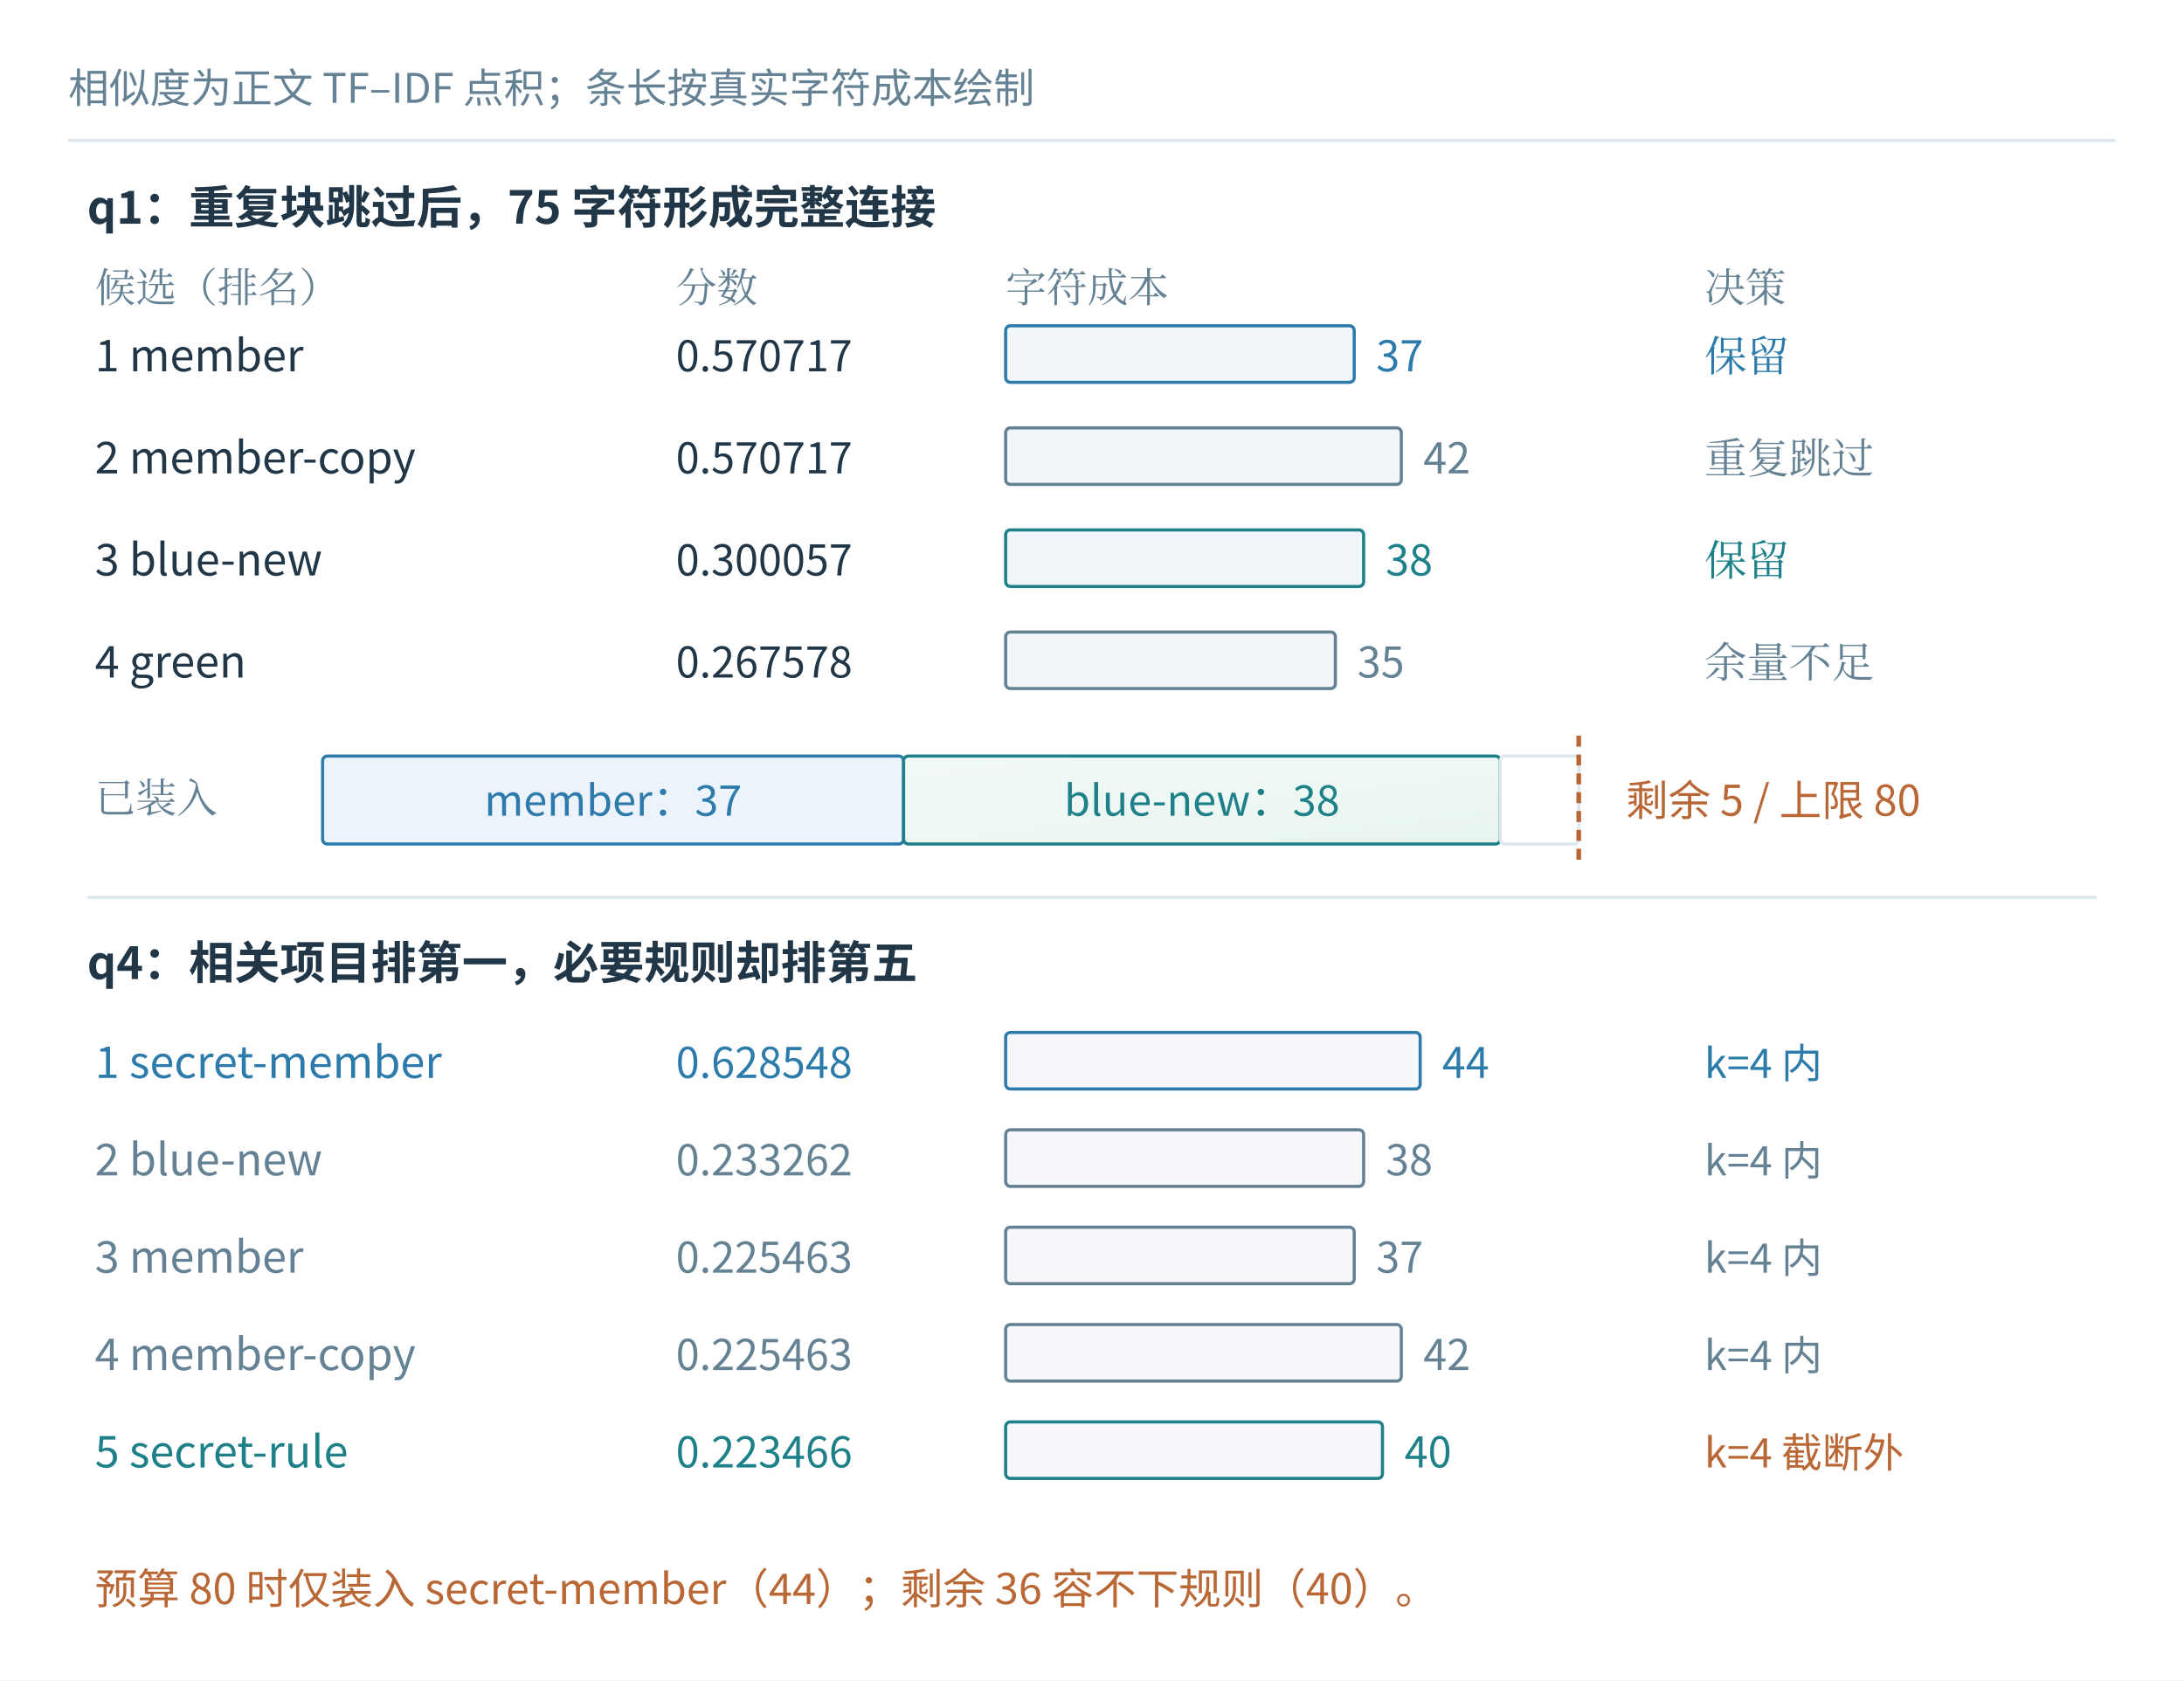
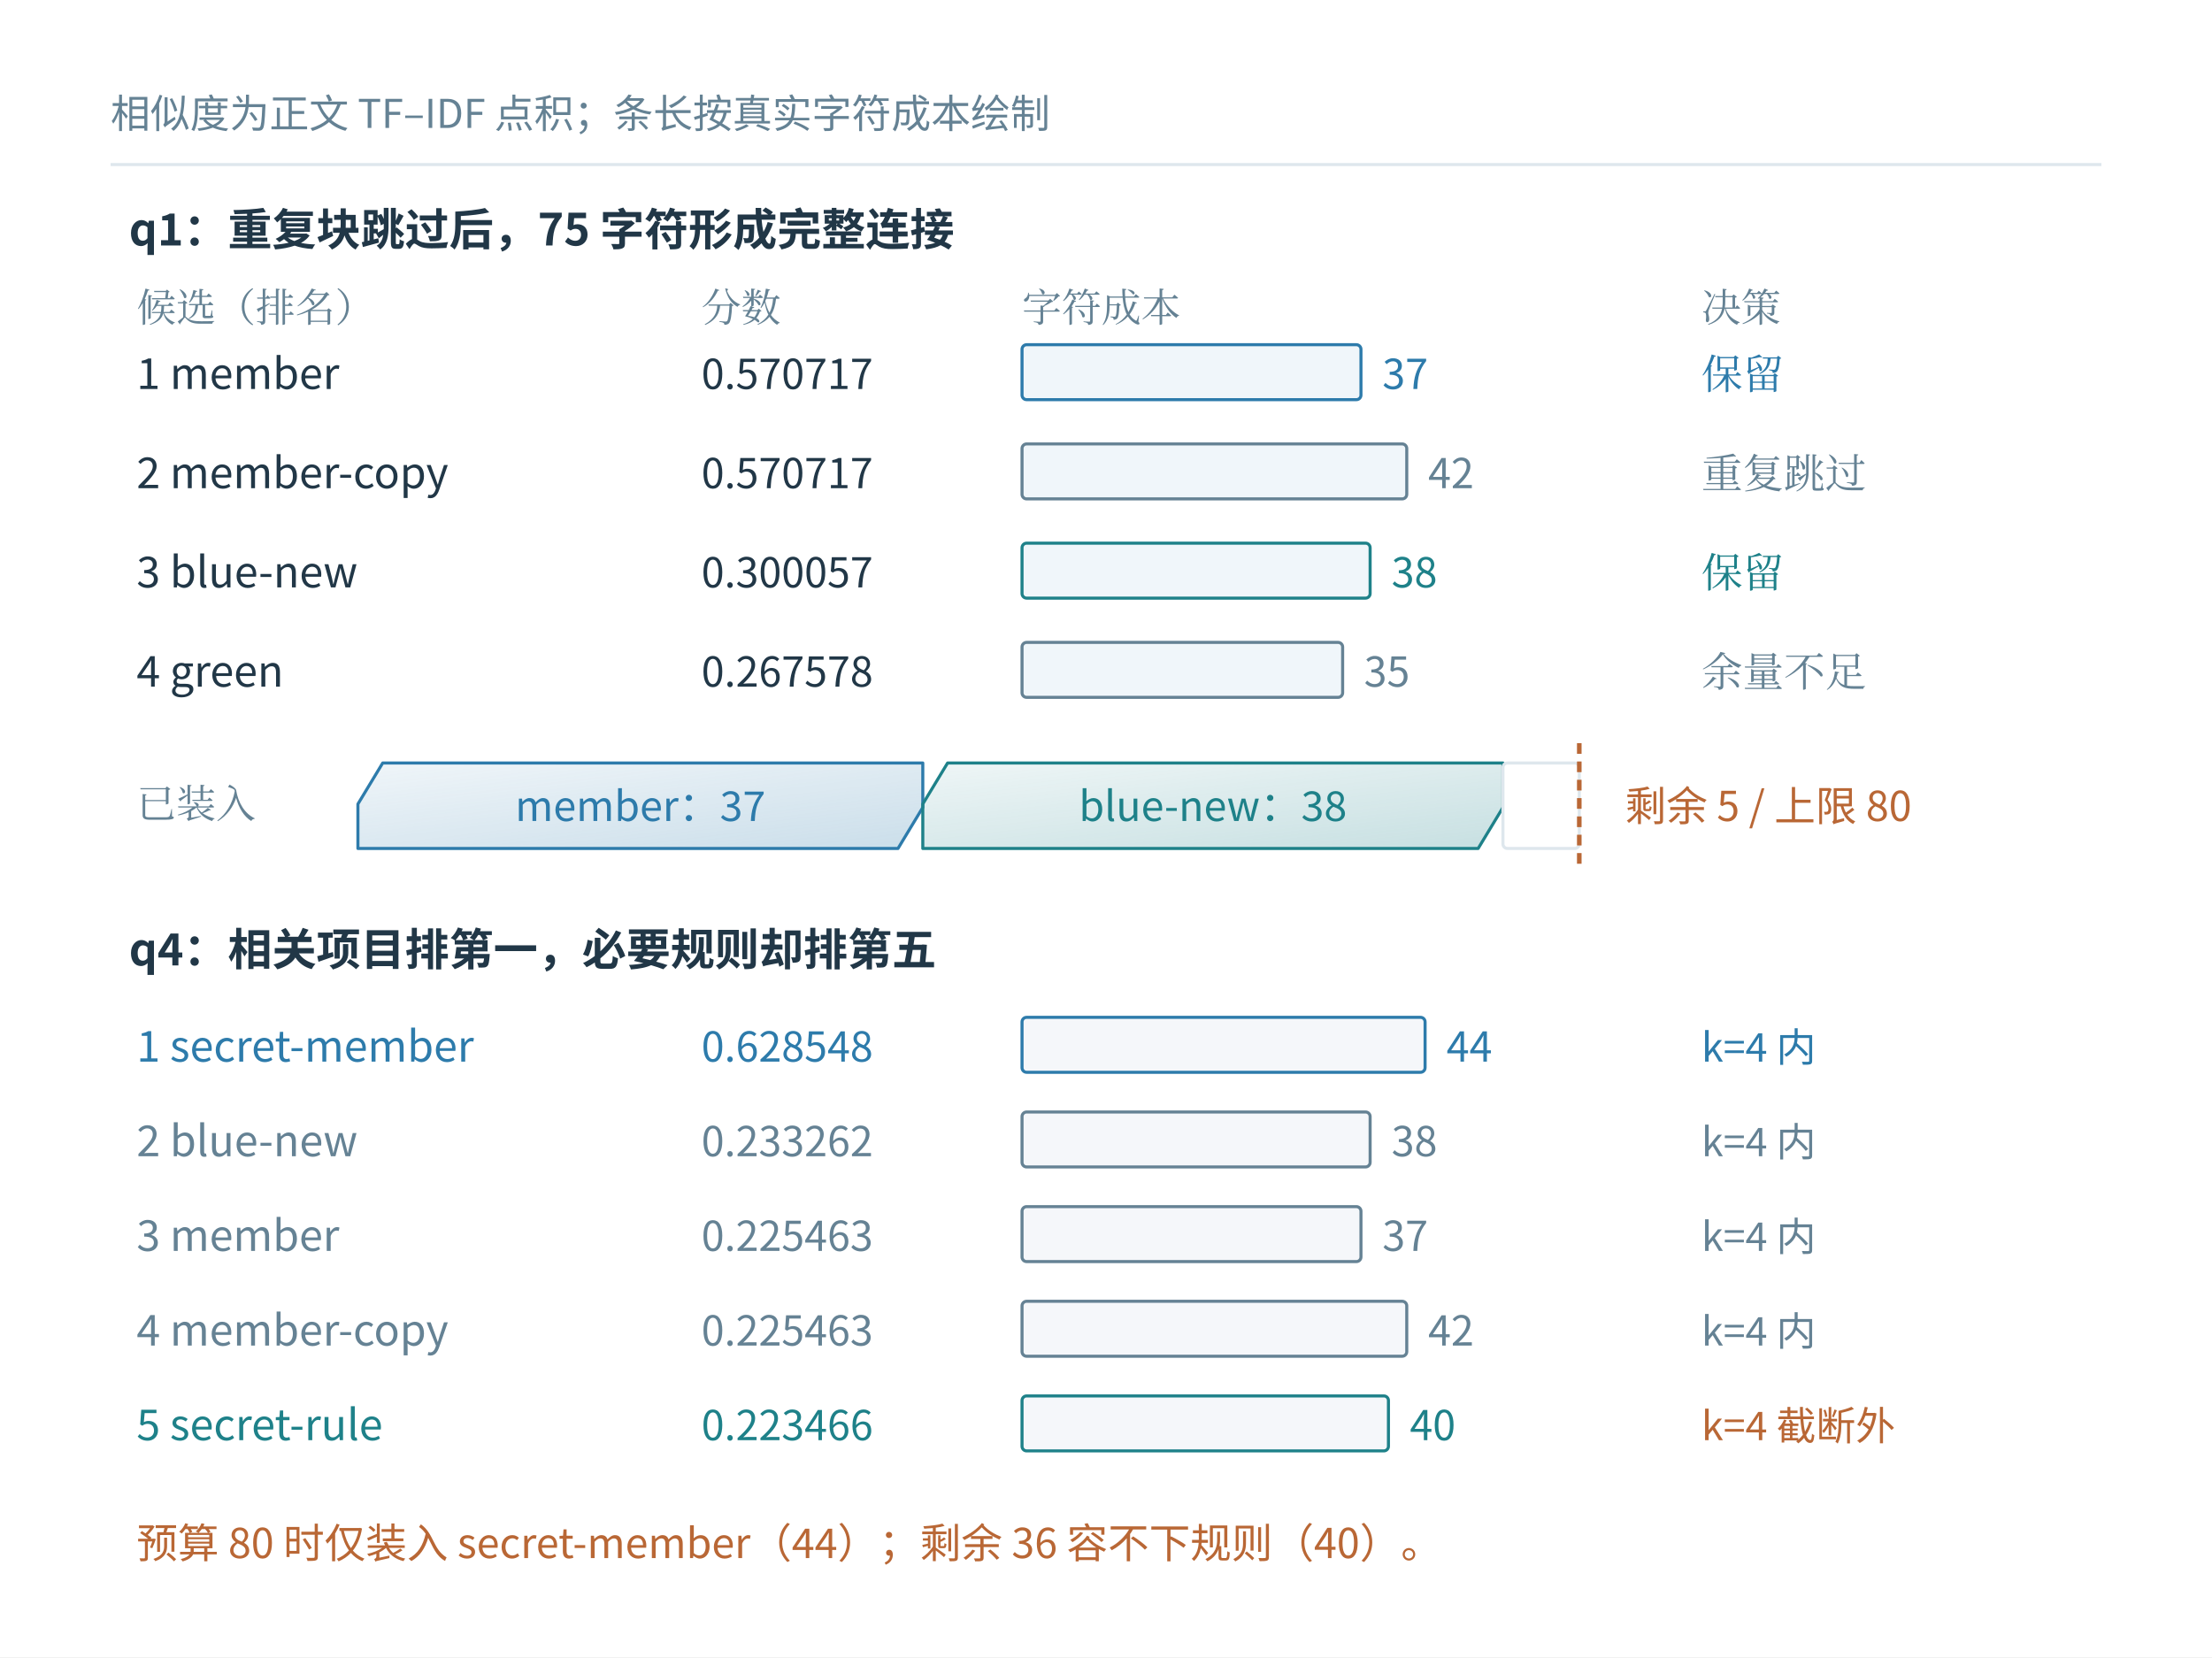
- <svg xmlns="http://www.w3.org/2000/svg" width="1390.92" height="1069.92" viewBox="4.54 38.54 1390.92 1069.92" role="img" aria-labelledby="plate-title">
+ <svg xmlns="http://www.w3.org/2000/svg" xmlns:xlink="http://www.w3.org/1999/xlink" role="img" aria-labelledby="plate-caption" viewBox="0 0 1360 1019" width="1360" height="1019">
  <defs>
-     <linearGradient id="edition-wash-1" x1="0%" y1="0%" x2="82%" y2="100%">
-       <stop offset="0%" stop-color="#f2f9f7" />
-       <stop offset="100%" stop-color="#e9f5f1" />
+     <linearGradient id="scientific-plane-2d7bab" x1="7%" y1="0%" x2="87%" y2="100%">
+       <stop offset="0%" stop-color="#2d7bab" stop-opacity=".08" />
+       <stop offset="100%" stop-color="#2d7bab" stop-opacity=".24" />
    </linearGradient>
+     <linearGradient id="scientific-plane-1e8189" x1="7%" y1="0%" x2="87%" y2="100%">
+       <stop offset="0%" stop-color="#1e8189" stop-opacity=".08" />
+       <stop offset="100%" stop-color="#1e8189" stop-opacity=".24" />
+     </linearGradient>
+     <clipPath id="plate-view-0">
+       <rect x="4.54" y="75.858" width="1390.92" height="536.785" />
+     </clipPath>
+     <clipPath id="plate-view-1">
+       <rect x="4.54" y="612.643" width="1390.92" height="396.871" />
+     </clipPath>
+     <clipPath id="plate-view-2">
+       <rect x="4.54" y="1009.514" width="1390.92" height="59.453" />
+     </clipPath>
+     <g id="plate-scene">
+       <defs>
+         <linearGradient id="edition-wash-1" x1="0%" y1="0%" x2="82%" y2="100%">
+           <stop offset="0%" stop-color="#f2f9f7" />
+           <stop offset="100%" stop-color="#e9f5f1" />
+         </linearGradient>
+       </defs>
+       <rect id="edition-paper" x="4.54" y="38.54" width="1390.92" height="1069.92" fill="#ffffff" />
+       <svg id="edition-view" x="30" y="64" width="1340" height="1019" viewBox="30 64 1340 1019" overflow="hidden">
+         <rect x="30" y="64" width="1340" height="1019" fill="#ffffff" />
+         <rect width="1400" height="1090" fill="#ffffff" />
+         <g font-family="Microsoft YaHei, Noto Sans CJK SC, sans-serif">
+           <text x="48" y="104" font-size="26" fill="#658294" text-anchor="start" font-weight="normal">相似度为正文 TF–IDF 点积；条长按真实字符成本绘制</text>
+           <line x1="48" y1="128" x2="1352" y2="128" stroke="#dee7ed" stroke-width="2" />
+           <text x="60" y="181" font-size="29" fill="#213747" text-anchor="start" font-weight="bold">q1：重复块跳过后，75 字符形成完整连接</text>
+           <text x="65" y="231" font-size="26" fill="#658294" text-anchor="start" font-weight="normal" font-family="SimSun, Noto Serif CJK SC, STSong, Microsoft YaHei, serif">候选（排名）</text>
+           <text x="435" y="231" font-size="26" fill="#658294" text-anchor="start" font-weight="normal" font-family="SimSun, Noto Serif CJK SC, STSong, Microsoft YaHei, serif">分数</text>
+           <text x="645" y="231" font-size="26" fill="#658294" text-anchor="start" font-weight="normal" font-family="SimSun, Noto Serif CJK SC, STSong, Microsoft YaHei, serif">字符成本</text>
+           <text x="1090" y="231" font-size="26" fill="#658294" text-anchor="start" font-weight="normal" font-family="SimSun, Noto Serif CJK SC, STSong, Microsoft YaHei, serif">决策</text>
+           <text x="65" y="275" font-size="28" fill="#213747" text-anchor="start" font-weight="normal">1  member</text>
+           <text x="435" y="275" font-size="27" fill="#213747" text-anchor="start" font-weight="normal">0.570717</text>
+           <rect x="645" y="246" width="222" height="36" rx="3" fill="#f0f6fa" stroke="#2d7bab" stroke-width="2" />
+           <text x="881" y="275" font-size="27" fill="#2d7bab" text-anchor="start" font-weight="normal">37</text>
+           <text x="1090" y="275" font-size="27" fill="#2d7bab" text-anchor="start" font-weight="normal" font-family="SimSun, Noto Serif CJK SC, STSong, Microsoft YaHei, serif">保留</text>
+           <text x="65" y="340" font-size="28" fill="#213747" text-anchor="start" font-weight="normal">2  member-copy</text>
+           <text x="435" y="340" font-size="27" fill="#213747" text-anchor="start" font-weight="normal">0.570717</text>
+           <rect x="645" y="311" width="252" height="36" rx="3" fill="#f0f6fa" stroke="#658294" stroke-width="2" />
+           <text x="911" y="340" font-size="27" fill="#658294" text-anchor="start" font-weight="normal">42</text>
+           <text x="1090" y="340" font-size="27" fill="#658294" text-anchor="start" font-weight="normal" font-family="SimSun, Noto Serif CJK SC, STSong, Microsoft YaHei, serif">重复跳过</text>
+           <text x="65" y="405" font-size="28" fill="#213747" text-anchor="start" font-weight="normal">3  blue-new</text>
+           <text x="435" y="405" font-size="27" fill="#213747" text-anchor="start" font-weight="normal">0.300057</text>
+           <rect x="645" y="376" width="228" height="36" rx="3" fill="#f0f6fa" stroke="#1e8189" stroke-width="2" />
+           <text x="887" y="405" font-size="27" fill="#1e8189" text-anchor="start" font-weight="normal">38</text>
+           <text x="1090" y="405" font-size="27" fill="#1e8189" text-anchor="start" font-weight="normal" font-family="SimSun, Noto Serif CJK SC, STSong, Microsoft YaHei, serif">保留</text>
+           <text x="65" y="470" font-size="28" fill="#213747" text-anchor="start" font-weight="normal">4  green</text>
+           <text x="435" y="470" font-size="27" fill="#213747" text-anchor="start" font-weight="normal">0.267578</text>
+           <rect x="645" y="441" width="210" height="36" rx="3" fill="#f0f6fa" stroke="#658294" stroke-width="2" />
+           <text x="869" y="470" font-size="27" fill="#658294" text-anchor="start" font-weight="normal">35</text>
+           <text x="1090" y="470" font-size="27" fill="#658294" text-anchor="start" font-weight="normal" font-family="SimSun, Noto Serif CJK SC, STSong, Microsoft YaHei, serif">余量不足</text>
+           <text x="65" y="556" font-size="26" fill="#658294" text-anchor="start" font-weight="normal" font-family="SimSun, Noto Serif CJK SC, STSong, Microsoft YaHei, serif">已装入</text>
+           <polygon fill="url(#scientific-plane-2d7bab)" stroke="#2d7bab" stroke-width="2" points="226.24,520 580,520 580,549.12 563.76,576 210,576 210,546.88" stroke-linejoin="round" />
+           <text x="395" y="558" font-size="27" fill="#2d7bab" text-anchor="middle" font-weight="normal">member：37</text>
+           <polygon fill="url(#scientific-plane-1e8189)" stroke="#1e8189" stroke-width="2" points="596.24,520 960,520 960,549.12 943.76,576 580,576 580,546.88" stroke-linejoin="round" />
+           <text x="770" y="558" font-size="27" fill="#1e8189" text-anchor="middle" font-weight="normal">blue-new：38</text>
+           <rect x="960" y="520" width="50" height="56" rx="3" fill="#ffffff" stroke="#dee7ed" stroke-width="2" />
+           <line x1="1010" y1="507" x2="1010" y2="588" stroke="#b96735" stroke-width="3" stroke-dasharray="7 5" />
+           <text x="1040" y="558" font-size="27" fill="#b96735" text-anchor="start" font-weight="normal">剩余 5 / 上限 80</text>
+           <line x1="60" y1="610" x2="1340" y2="610" stroke="#dee7ed" stroke-width="2" />
+           <text x="60" y="662" font-size="29" fill="#213747" text-anchor="start" font-weight="bold">q4：相关项目排第一，必要规则却排第五</text>
+           <text x="65" y="725" font-size="28" fill="#2d7bab" text-anchor="start" font-weight="normal">1  secret-member</text>
+           <text x="435" y="725" font-size="27" fill="#2d7bab" text-anchor="start" font-weight="normal">0.628548</text>
+           <rect x="645" y="696" width="264" height="36" rx="3" fill="#f5f7fa" stroke="#2d7bab" stroke-width="2" />
+           <text x="923" y="725" font-size="27" fill="#2d7bab" text-anchor="start" font-weight="normal">44</text>
+           <text x="1090" y="725" font-size="26" fill="#2d7bab" text-anchor="start" font-weight="normal">k=4 内</text>
+           <text x="65" y="787" font-size="28" fill="#658294" text-anchor="start" font-weight="normal">2  blue-new</text>
+           <text x="435" y="787" font-size="27" fill="#658294" text-anchor="start" font-weight="normal">0.233262</text>
+           <rect x="645" y="758" width="228" height="36" rx="3" fill="#f5f7fa" stroke="#658294" stroke-width="2" />
+           <text x="887" y="787" font-size="27" fill="#658294" text-anchor="start" font-weight="normal">38</text>
+           <text x="1090" y="787" font-size="26" fill="#658294" text-anchor="start" font-weight="normal">k=4 内</text>
+           <text x="65" y="849" font-size="28" fill="#658294" text-anchor="start" font-weight="normal">3  member</text>
+           <text x="435" y="849" font-size="27" fill="#658294" text-anchor="start" font-weight="normal">0.225463</text>
+           <rect x="645" y="820" width="222" height="36" rx="3" fill="#f5f7fa" stroke="#658294" stroke-width="2" />
+           <text x="881" y="849" font-size="27" fill="#658294" text-anchor="start" font-weight="normal">37</text>
+           <text x="1090" y="849" font-size="26" fill="#658294" text-anchor="start" font-weight="normal">k=4 内</text>
+           <text x="65" y="911" font-size="28" fill="#658294" text-anchor="start" font-weight="normal">4  member-copy</text>
+           <text x="435" y="911" font-size="27" fill="#658294" text-anchor="start" font-weight="normal">0.225463</text>
+           <rect x="645" y="882" width="252" height="36" rx="3" fill="#f5f7fa" stroke="#658294" stroke-width="2" />
+           <text x="911" y="911" font-size="27" fill="#658294" text-anchor="start" font-weight="normal">42</text>
+           <text x="1090" y="911" font-size="26" fill="#658294" text-anchor="start" font-weight="normal">k=4 内</text>
+           <text x="65" y="973" font-size="28" fill="#1e8189" text-anchor="start" font-weight="normal">5  secret-rule</text>
+           <text x="435" y="973" font-size="27" fill="#1e8189" text-anchor="start" font-weight="normal">0.223466</text>
+           <rect x="645" y="944" width="240" height="36" rx="3" fill="#f5f7fa" stroke="#1e8189" stroke-width="2" />
+           <text x="899" y="973" font-size="27" fill="#1e8189" text-anchor="start" font-weight="normal">40</text>
+           <text x="1090" y="973" font-size="26" fill="#b96735" text-anchor="start" font-weight="normal">k=4 截断外</text>
+           <text x="65" y="1060" font-size="27" fill="#b96735" text-anchor="start" font-weight="normal">预算 80 时仅装入 secret-member（44）；剩余 36 容不下规则（40）。</text>
+         </g>
+       </svg>
+     </g>
  </defs>
-   <rect id="edition-paper" x="4.54" y="38.54" width="1390.92" height="1069.92" fill="#ffffff" />
-   <svg id="edition-view" x="30" y="64" width="1340" height="1019" viewBox="30 64 1340 1019" overflow="hidden">
-     <rect x="30" y="64" width="1340" height="1019" fill="#ffffff" />
-     <rect width="1400" height="1090" fill="#ffffff" />
-     <g font-family="Microsoft YaHei, Noto Sans CJK SC, sans-serif">
-       <text x="48" y="104" font-size="26" fill="#658294" text-anchor="start" font-weight="normal">相似度为正文 TF–IDF 点积；条长按真实字符成本绘制</text>
-       <line x1="48" y1="128" x2="1352" y2="128" stroke="#dee7ed" stroke-width="2" />
-       <text x="60" y="181" font-size="29" fill="#213747" text-anchor="start" font-weight="bold">q1：重复块跳过后，75 字符形成完整连接</text>
-       <text x="65" y="231" font-size="26" fill="#658294" text-anchor="start" font-weight="normal" font-family="SimSun, Noto Serif CJK SC, STSong, Microsoft YaHei, serif">候选（排名）</text>
-       <text x="435" y="231" font-size="26" fill="#658294" text-anchor="start" font-weight="normal" font-family="SimSun, Noto Serif CJK SC, STSong, Microsoft YaHei, serif">分数</text>
-       <text x="645" y="231" font-size="26" fill="#658294" text-anchor="start" font-weight="normal" font-family="SimSun, Noto Serif CJK SC, STSong, Microsoft YaHei, serif">字符成本</text>
-       <text x="1090" y="231" font-size="26" fill="#658294" text-anchor="start" font-weight="normal" font-family="SimSun, Noto Serif CJK SC, STSong, Microsoft YaHei, serif">决策</text>
-       <text x="65" y="275" font-size="28" fill="#213747" text-anchor="start" font-weight="normal">1  member</text>
-       <text x="435" y="275" font-size="27" fill="#213747" text-anchor="start" font-weight="normal">0.570717</text>
-       <rect x="645" y="246" width="222" height="36" rx="3" fill="#f0f6fa" stroke="#2d7bab" stroke-width="2" />
-       <text x="881" y="275" font-size="27" fill="#2d7bab" text-anchor="start" font-weight="normal">37</text>
-       <text x="1090" y="275" font-size="27" fill="#2d7bab" text-anchor="start" font-weight="normal" font-family="SimSun, Noto Serif CJK SC, STSong, Microsoft YaHei, serif">保留</text>
-       <text x="65" y="340" font-size="28" fill="#213747" text-anchor="start" font-weight="normal">2  member-copy</text>
-       <text x="435" y="340" font-size="27" fill="#213747" text-anchor="start" font-weight="normal">0.570717</text>
-       <rect x="645" y="311" width="252" height="36" rx="3" fill="#f0f6fa" stroke="#658294" stroke-width="2" />
-       <text x="911" y="340" font-size="27" fill="#658294" text-anchor="start" font-weight="normal">42</text>
-       <text x="1090" y="340" font-size="27" fill="#658294" text-anchor="start" font-weight="normal" font-family="SimSun, Noto Serif CJK SC, STSong, Microsoft YaHei, serif">重复跳过</text>
-       <text x="65" y="405" font-size="28" fill="#213747" text-anchor="start" font-weight="normal">3  blue-new</text>
-       <text x="435" y="405" font-size="27" fill="#213747" text-anchor="start" font-weight="normal">0.300057</text>
-       <rect x="645" y="376" width="228" height="36" rx="3" fill="#f0f6fa" stroke="#1e8189" stroke-width="2" />
-       <text x="887" y="405" font-size="27" fill="#1e8189" text-anchor="start" font-weight="normal">38</text>
-       <text x="1090" y="405" font-size="27" fill="#1e8189" text-anchor="start" font-weight="normal" font-family="SimSun, Noto Serif CJK SC, STSong, Microsoft YaHei, serif">保留</text>
-       <text x="65" y="470" font-size="28" fill="#213747" text-anchor="start" font-weight="normal">4  green</text>
-       <text x="435" y="470" font-size="27" fill="#213747" text-anchor="start" font-weight="normal">0.267578</text>
-       <rect x="645" y="441" width="210" height="36" rx="3" fill="#f0f6fa" stroke="#658294" stroke-width="2" />
-       <text x="869" y="470" font-size="27" fill="#658294" text-anchor="start" font-weight="normal">35</text>
-       <text x="1090" y="470" font-size="27" fill="#658294" text-anchor="start" font-weight="normal" font-family="SimSun, Noto Serif CJK SC, STSong, Microsoft YaHei, serif">余量不足</text>
-       <text x="65" y="556" font-size="26" fill="#658294" text-anchor="start" font-weight="normal" font-family="SimSun, Noto Serif CJK SC, STSong, Microsoft YaHei, serif">已装入</text>
-       <rect x="210" y="520" width="370" height="56" rx="3" fill="#ecf3fa" stroke="#2d7bab" stroke-width="2" />
-       <text x="395" y="558" font-size="27" fill="#2d7bab" text-anchor="middle" font-weight="normal">member：37</text>
-       <rect x="580" y="520" width="380" height="56" rx="3" fill="url(#edition-wash-1)" stroke="#1e8189" stroke-width="2" />
-       <text x="770" y="558" font-size="27" fill="#1e8189" text-anchor="middle" font-weight="normal">blue-new：38</text>
-       <rect x="960" y="520" width="50" height="56" rx="3" fill="#ffffff" stroke="#dee7ed" stroke-width="2" />
-       <line x1="1010" y1="507" x2="1010" y2="588" stroke="#b96735" stroke-width="3" stroke-dasharray="7 5" />
-       <text x="1040" y="558" font-size="27" fill="#b96735" text-anchor="start" font-weight="normal">剩余 5 / 上限 80</text>
-       <line x1="60" y1="610" x2="1340" y2="610" stroke="#dee7ed" stroke-width="2" />
-       <text x="60" y="662" font-size="29" fill="#213747" text-anchor="start" font-weight="bold">q4：相关项目排第一，必要规则却排第五</text>
-       <text x="65" y="725" font-size="28" fill="#2d7bab" text-anchor="start" font-weight="normal">1  secret-member</text>
-       <text x="435" y="725" font-size="27" fill="#2d7bab" text-anchor="start" font-weight="normal">0.628548</text>
-       <rect x="645" y="696" width="264" height="36" rx="3" fill="#f5f7fa" stroke="#2d7bab" stroke-width="2" />
-       <text x="923" y="725" font-size="27" fill="#2d7bab" text-anchor="start" font-weight="normal">44</text>
-       <text x="1090" y="725" font-size="26" fill="#2d7bab" text-anchor="start" font-weight="normal">k=4 内</text>
-       <text x="65" y="787" font-size="28" fill="#658294" text-anchor="start" font-weight="normal">2  blue-new</text>
-       <text x="435" y="787" font-size="27" fill="#658294" text-anchor="start" font-weight="normal">0.233262</text>
-       <rect x="645" y="758" width="228" height="36" rx="3" fill="#f5f7fa" stroke="#658294" stroke-width="2" />
-       <text x="887" y="787" font-size="27" fill="#658294" text-anchor="start" font-weight="normal">38</text>
-       <text x="1090" y="787" font-size="26" fill="#658294" text-anchor="start" font-weight="normal">k=4 内</text>
-       <text x="65" y="849" font-size="28" fill="#658294" text-anchor="start" font-weight="normal">3  member</text>
-       <text x="435" y="849" font-size="27" fill="#658294" text-anchor="start" font-weight="normal">0.225463</text>
-       <rect x="645" y="820" width="222" height="36" rx="3" fill="#f5f7fa" stroke="#658294" stroke-width="2" />
-       <text x="881" y="849" font-size="27" fill="#658294" text-anchor="start" font-weight="normal">37</text>
-       <text x="1090" y="849" font-size="26" fill="#658294" text-anchor="start" font-weight="normal">k=4 内</text>
-       <text x="65" y="911" font-size="28" fill="#658294" text-anchor="start" font-weight="normal">4  member-copy</text>
-       <text x="435" y="911" font-size="27" fill="#658294" text-anchor="start" font-weight="normal">0.225463</text>
-       <rect x="645" y="882" width="252" height="36" rx="3" fill="#f5f7fa" stroke="#658294" stroke-width="2" />
-       <text x="911" y="911" font-size="27" fill="#658294" text-anchor="start" font-weight="normal">42</text>
-       <text x="1090" y="911" font-size="26" fill="#658294" text-anchor="start" font-weight="normal">k=4 内</text>
-       <text x="65" y="973" font-size="28" fill="#1e8189" text-anchor="start" font-weight="normal">5  secret-rule</text>
-       <text x="435" y="973" font-size="27" fill="#1e8189" text-anchor="start" font-weight="normal">0.223466</text>
-       <rect x="645" y="944" width="240" height="36" rx="3" fill="#f5f7fa" stroke="#1e8189" stroke-width="2" />
-       <text x="899" y="973" font-size="27" fill="#1e8189" text-anchor="start" font-weight="normal">40</text>
-       <text x="1090" y="973" font-size="26" fill="#b96735" text-anchor="start" font-weight="normal">k=4 截断外</text>
-       <text x="65" y="1060" font-size="27" fill="#b96735" text-anchor="start" font-weight="normal">预算 80 时仅装入 secret-member（44）；剩余 36 容不下规则（40）。</text>
+   <g id="paper-and-content">
+     <rect x="0" y="0" width="1360" height="1019" fill="white" />
+     <g transform="translate(22.93849 -18.9595) scale(0.9386593)">
+       <use href="#plate-scene" clip-path="url(#plate-view-0)" xlink:href="#plate-scene" />
    </g>
-   </svg>
+     <g transform="translate(22.93849 -27.77766) scale(0.9386593)">
+       <use href="#plate-scene" clip-path="url(#plate-view-1)" xlink:href="#plate-scene" />
+     </g>
+     <g transform="translate(22.93849 -36.96324) scale(0.9386593)">
+       <use href="#plate-scene" clip-path="url(#plate-view-2)" xlink:href="#plate-scene" />
+     </g>
+   </g>
</svg>
